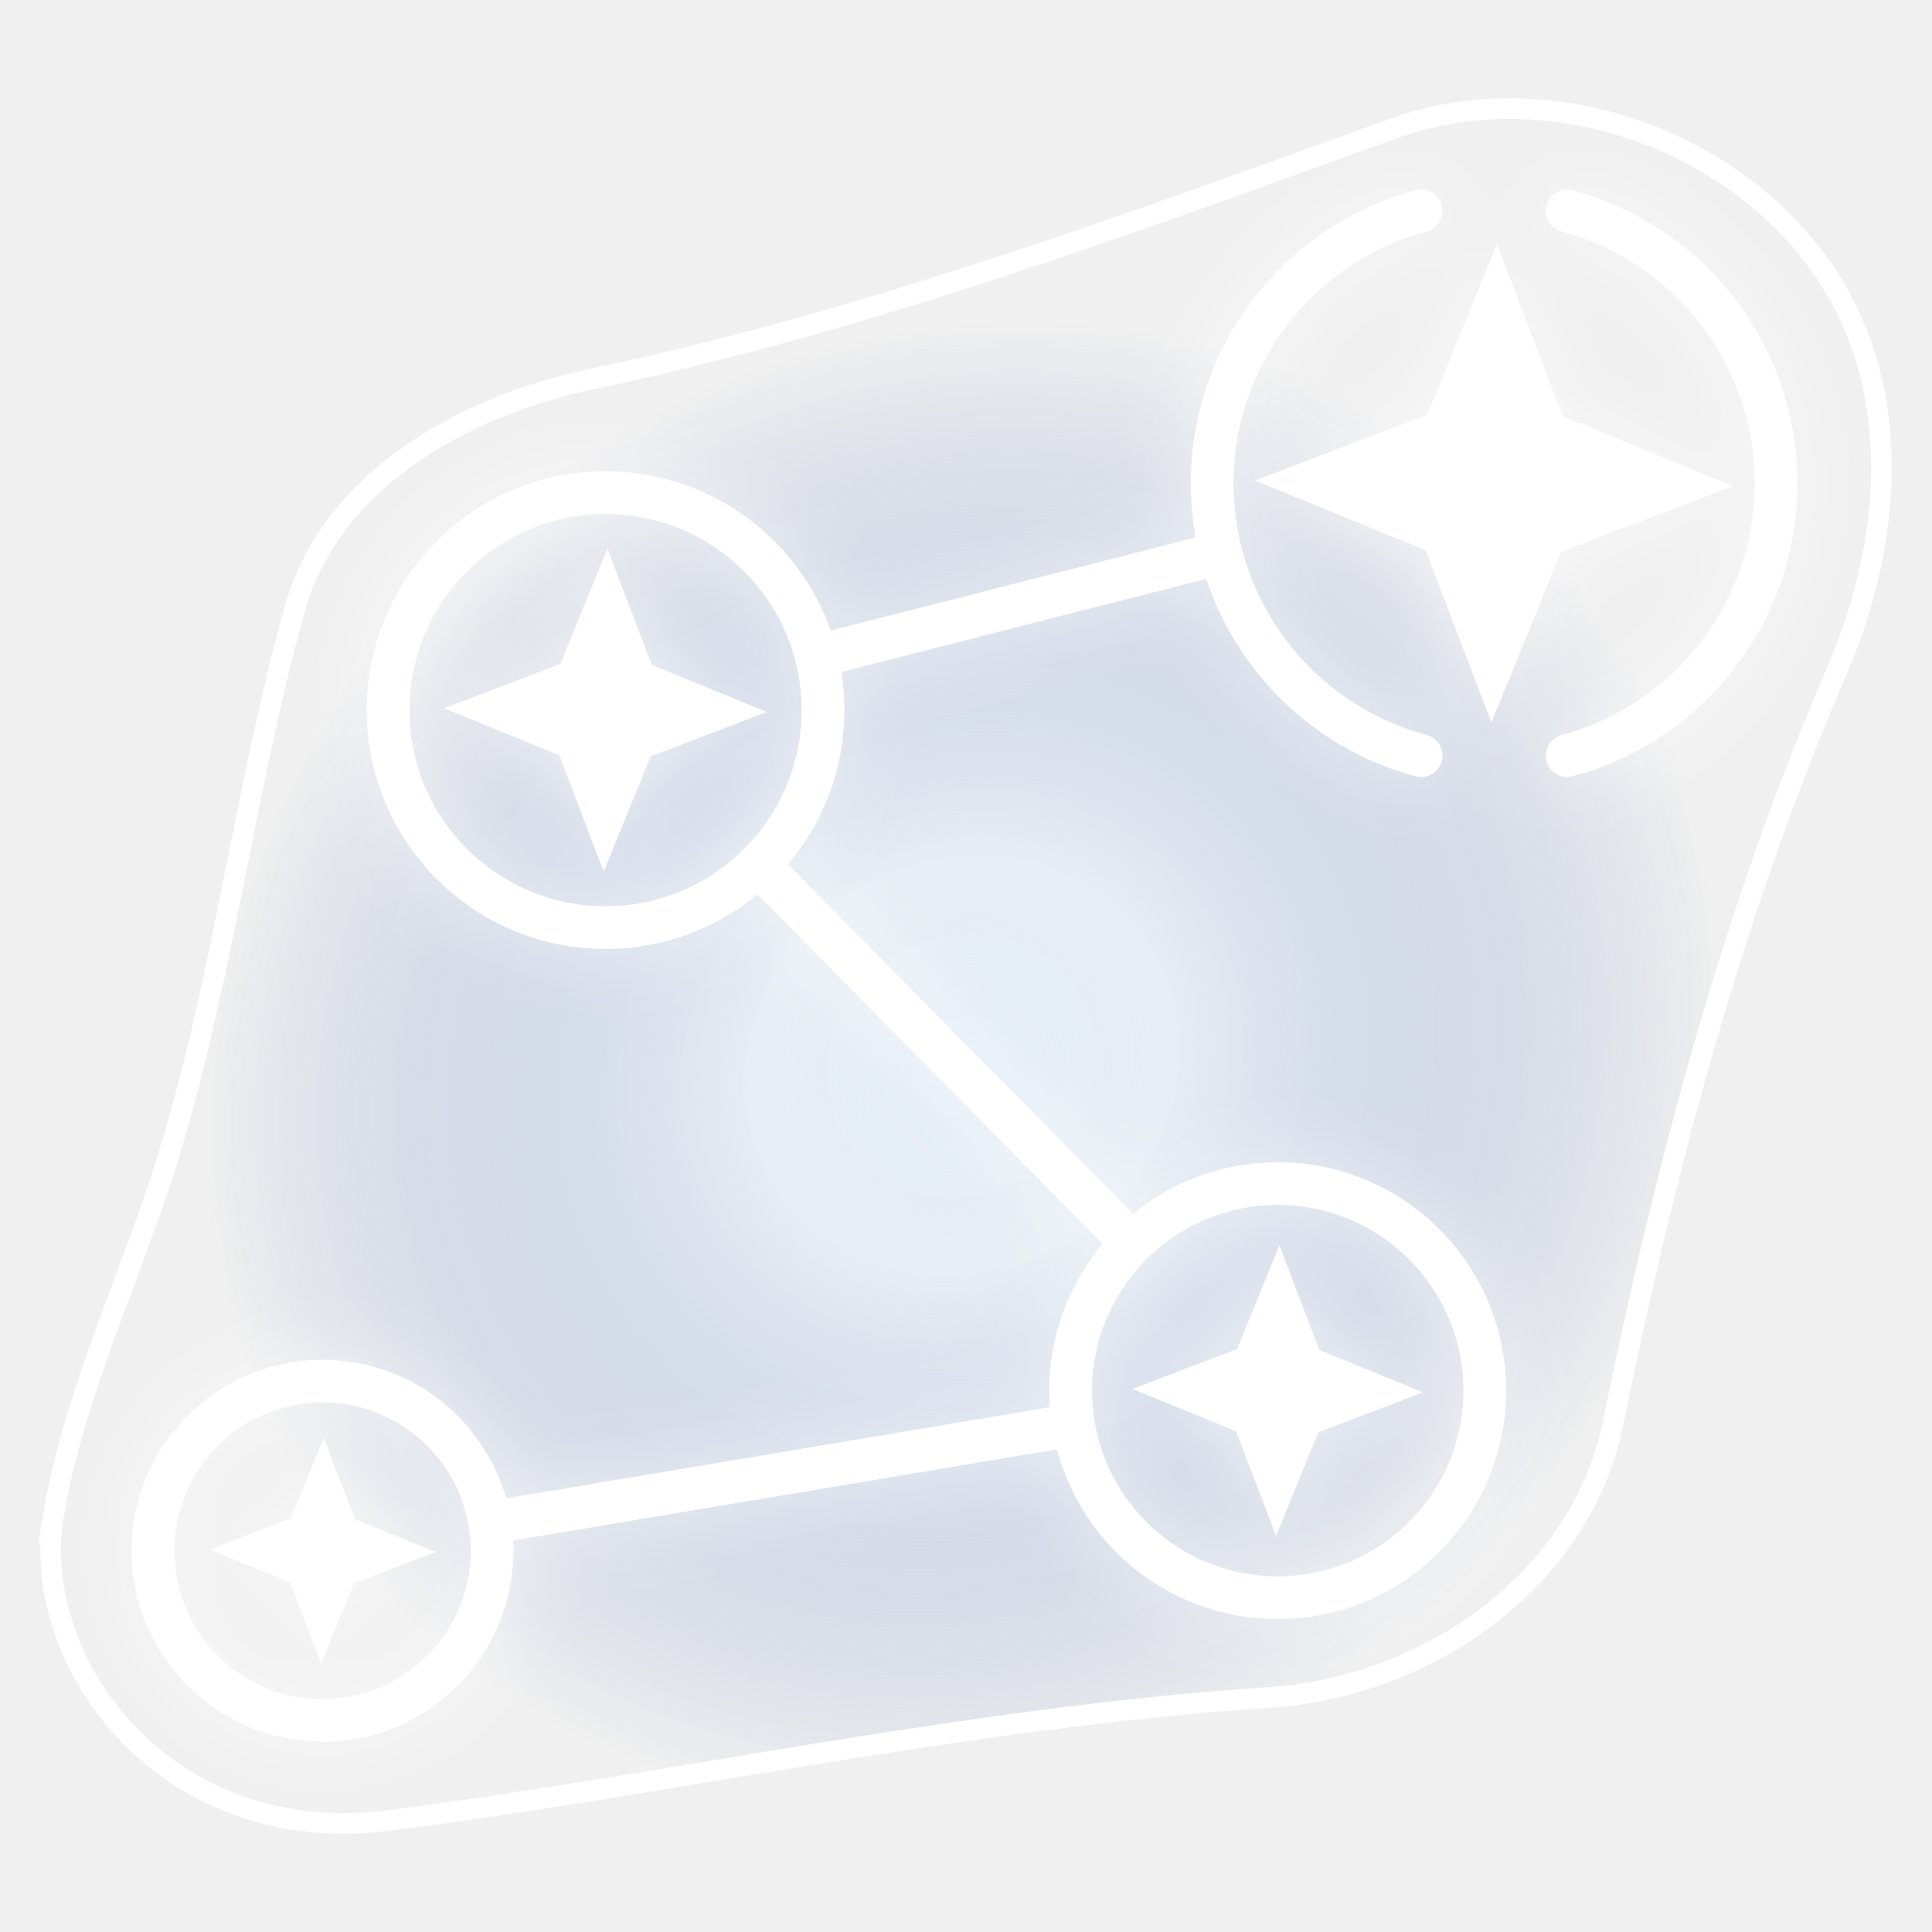
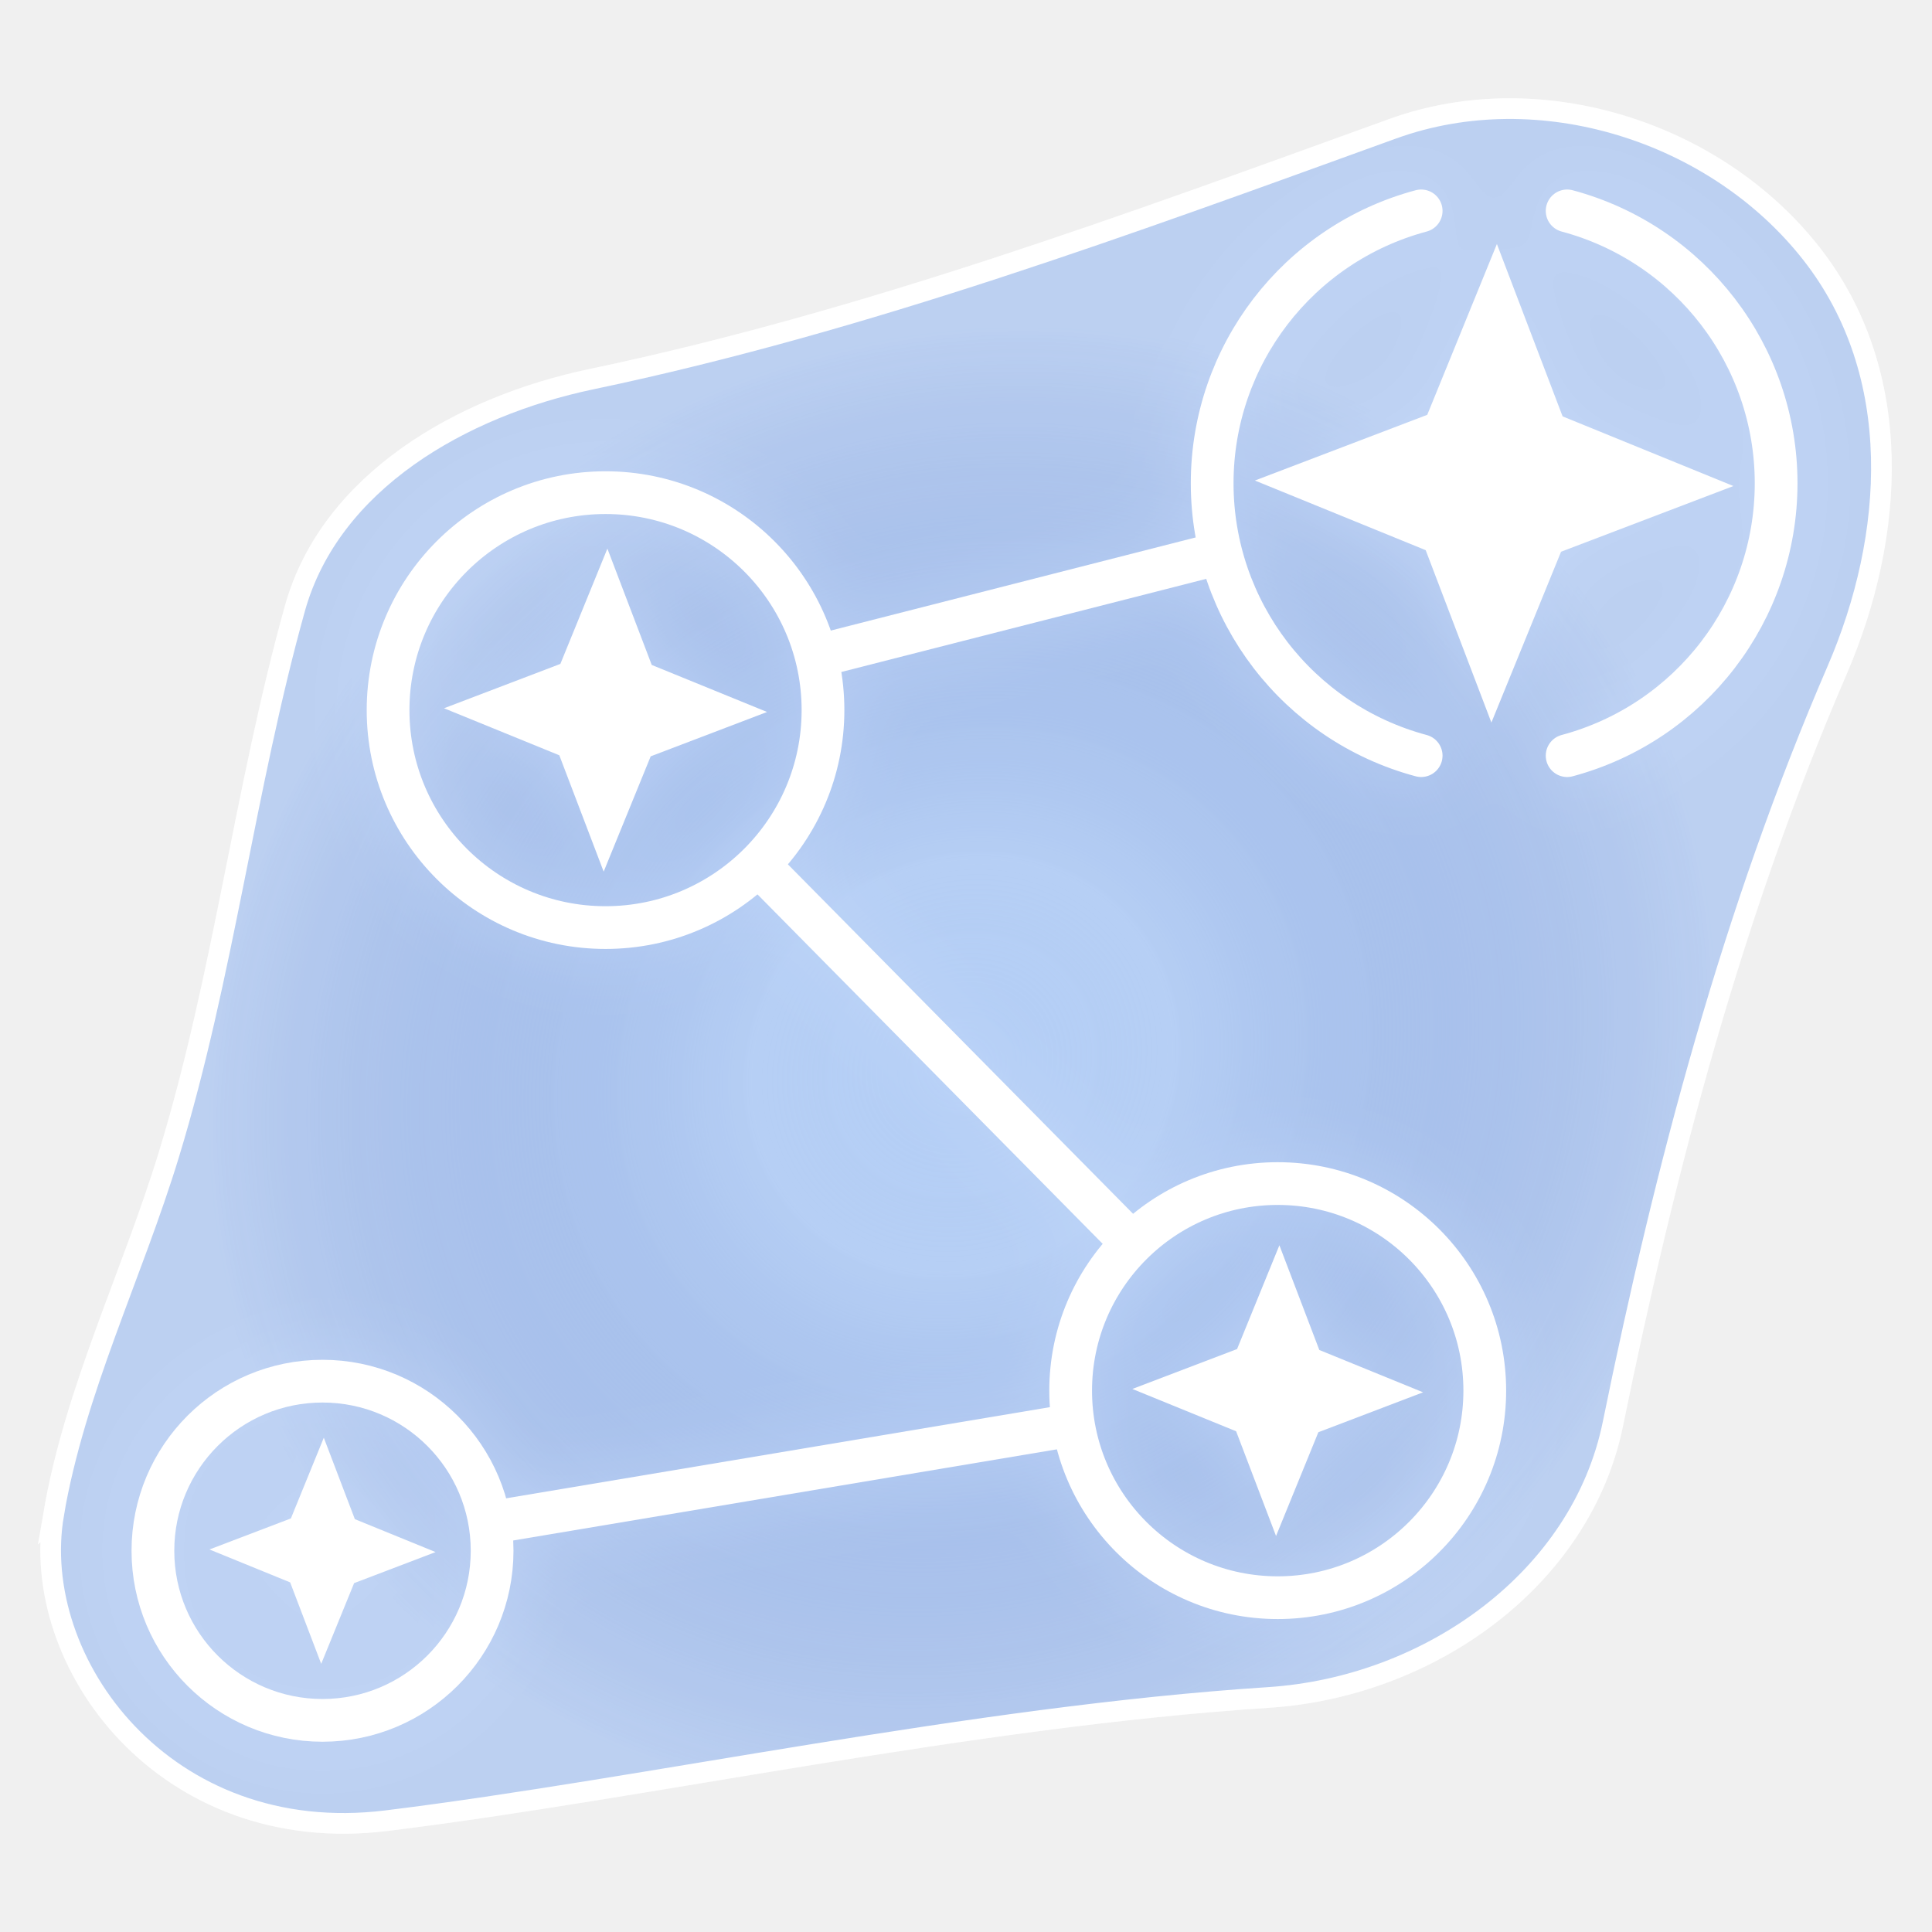
<svg xmlns="http://www.w3.org/2000/svg" xmlns:xlink="http://www.w3.org/1999/xlink" width="48mm" height="48mm" viewBox="0 0 48 48" version="1.1" id="svg1" xml:space="preserve">
  <defs id="defs1">
    <linearGradient id="linearGradient250">
      <stop style="stop-color:#e0ecf8;stop-opacity:0.739;" offset="0" id="stop250" />
      <stop style="stop-color:#e0ecf8;stop-opacity:0.574;" offset="0.278" id="stop252" />
      <stop style="stop-color:#4262b2;stop-opacity:0;" offset="1" id="stop251" />
    </linearGradient>
    <meshgradient id="meshgradient149" gradientUnits="userSpaceOnUse" x="120.705" y="106.234">
      <meshrow id="meshrow259">
        <meshpatch id="meshpatch259">
          <stop path="c 27.645,0  31.239,0  46.859,0" style="stop-color:#3b82f6;stop-opacity:1" id="stop259" />
          <stop path="c 0,14.629  3.644,22.153  0,43.888" style="stop-color:#5a2388;stop-opacity:1" id="stop260" />
          <stop path="c -33.294,4.555  -31.239,0  -46.859,0" style="stop-color:#3b82f6;stop-opacity:1" id="stop261" />
          <stop path="c 0,-14.629  0,-29.259  0,-43.888" style="stop-color:#5a2388;stop-opacity:1" id="stop262" />
        </meshpatch>
      </meshrow>
    </meshgradient>
    <radialGradient xlink:href="#linearGradient250" id="radialGradient251" cx="142.35" cy="131.957" fx="142.35" fy="131.957" r="23.429" gradientTransform="matrix(0.6702856,-0.5297131,0.4869293,0.616148,-15.63457,124.8245)" gradientUnits="userSpaceOnUse" />
    <filter style="color-interpolation-filters:sRGB" id="filter285" x="-0.066" y="-0.071" width="1.133" height="1.142">
      <feGaussianBlur stdDeviation="2.233" id="feGaussianBlur285" />
    </filter>
  </defs>
  <g id="layer1" transform="translate(-65.41669,-66.32513)">
    <g id="g262" transform="translate(1.410995,1.222842)">
      <g id="g251" transform="matrix(0.9707027,0,0,0.9707027,-51.90633,-35.31934)">
        <path style="fill:url(#meshgradient149);stroke-width:1.368" d="m 120.783,142.208 c 0.542,-3.172 2.012,-6.129 2.954,-9.217 1.399,-4.587 1.938,-9.364 3.221,-13.964 0.907,-3.252 4.274,-5.174 7.581,-5.868 7.036,-1.476 13.781,-3.975 20.522,-6.413 3.744,-1.354 8.25,0.061 10.709,3.194 2.418,3.082 2.139,7.242 0.661,10.665 -2.671,6.184 -4.399,12.714 -5.738,19.288 -0.809,3.972 -4.695,6.737 -8.811,7.005 -7.624,0.496 -15.946,2.337 -22.577,3.154 -5.678,0.699 -9.169,-4.048 -8.521,-7.845 z" id="path149" />
        <path style="fill:url(#radialGradient251);fill-opacity:1;stroke:#ffffff;stroke-width:0.529;stroke-dasharray:none;stroke-opacity:1" d="m 120.783,142.208 c 0.542,-3.172 2.012,-6.129 2.954,-9.217 1.399,-4.587 1.938,-9.364 3.221,-13.964 0.907,-3.252 4.274,-5.174 7.581,-5.868 7.036,-1.476 13.781,-3.975 20.522,-6.413 3.744,-1.354 8.25,0.061 10.709,3.194 2.418,3.082 2.139,7.242 0.661,10.665 -2.671,6.184 -4.399,12.714 -5.738,19.288 -0.809,3.972 -4.695,6.737 -8.811,7.005 -7.624,0.496 -15.946,2.337 -22.577,3.154 -5.678,0.699 -9.169,-4.048 -8.521,-7.845 z" id="path250" />
      </g>
      <g id="g285" transform="matrix(0.4013009,0,0,0.4013009,41.02192,42.95628)" style="filter:url(#filter285);opacity:0.586">
        <circle style="fill:none;stroke:#ffffff;stroke-width:2.646;stroke-linecap:round;stroke-linejoin:round;stroke-dasharray:none;stroke-opacity:1;paint-order:markers stroke fill" id="circle276" cx="77.24" cy="151.194" r="10.5" />
        <circle style="fill:none;stroke:#ffffff;stroke-width:2.646;stroke-linecap:round;stroke-linejoin:round;stroke-dasharray:none;stroke-opacity:1;paint-order:markers stroke fill" id="circle277" cx="136.377" cy="141.28" r="12.819" />
        <circle style="fill:none;stroke:#ffffff;stroke-width:2.646;stroke-linecap:round;stroke-linejoin:round;stroke-dasharray:none;stroke-opacity:1;paint-order:markers stroke fill" id="circle278" cx="94.762" cy="99.149" r="13.463" />
        <circle style="fill:none;stroke:#daaa00;stroke-width:2.646;stroke-linecap:round;stroke-linejoin:round;stroke-dasharray:none;stroke-opacity:0;paint-order:markers stroke fill" id="circle279" cx="149.777" cy="85.105" r="17.457" />
        <path style="fill:#f9f9f9;stroke:#ffffff;stroke-width:2.646;stroke-linecap:butt;stroke-linejoin:miter;stroke-dasharray:none;stroke-opacity:1" d="m 87.674,149.445 36.06,-6.045 m 3.635,-11.239 -23.022,-23.307 m 3.458,-13.034 25.057,-6.396" id="path279" />
        <path style="fill:none;stroke:#ffffff;stroke-width:2.646;stroke-linecap:round;stroke-linejoin:round;stroke-dasharray:none;stroke-opacity:1;paint-order:markers stroke fill" id="path280" d="m 145.258,101.968 a 17.457,17.457 0 0 1 -12.939,-16.863 17.457,17.457 0 0 1 12.939,-16.863" />
        <path style="fill:none;stroke:#ffffff;stroke-width:2.646;stroke-linecap:round;stroke-linejoin:round;stroke-dasharray:none;stroke-opacity:1;paint-order:markers stroke fill" id="path281" d="m -154.295,101.968 a 17.457,17.457 0 0 1 -12.939,-16.863 17.457,17.457 0 0 1 12.939,-16.863" transform="scale(-1,1)" />
        <path style="fill:#ffffff;fill-opacity:1;stroke:none;stroke-width:2.002;stroke-linecap:round;stroke-linejoin:round;stroke-dasharray:none;stroke-opacity:1;paint-order:markers stroke fill" id="path282" d="m 43.677,157.186 -3.078,-8.075 -8.002,-3.263 8.075,-3.078 3.263,-8.002 3.078,8.075 8.002,3.263 -8.075,3.078 z" transform="matrix(1.321503,0,0,1.321503,91.88705,-107.8033)" />
        <path style="fill:#ffffff;fill-opacity:1;stroke:none;stroke-width:2.966;stroke-linecap:round;stroke-linejoin:round;stroke-dasharray:none;stroke-opacity:1;paint-order:markers stroke fill" id="path283" d="m 43.677,157.186 -3.078,-8.075 -8.002,-3.263 8.075,-3.078 3.263,-8.002 3.078,8.075 8.002,3.263 -8.075,3.078 z" transform="matrix(0.8921275,0,0,0.8921275,55.68117,-31.08077)" />
        <path style="fill:#ffffff;fill-opacity:1;stroke:none;stroke-width:3.295;stroke-linecap:round;stroke-linejoin:round;stroke-dasharray:none;stroke-opacity:1;paint-order:markers stroke fill" id="path284" d="m 43.677,157.186 -3.078,-8.075 -8.002,-3.263 8.075,-3.078 3.263,-8.002 3.078,8.075 8.002,3.263 -8.075,3.078 z" transform="matrix(0.8029147,0,0,0.8029147,101.2048,24.0732)" />
        <path style="fill:#ffffff;fill-opacity:1;stroke:none;stroke-width:4.237;stroke-linecap:round;stroke-linejoin:round;stroke-dasharray:none;stroke-opacity:1;paint-order:markers stroke fill" id="path285" d="m 43.677,157.186 -3.078,-8.075 -8.002,-3.263 8.075,-3.078 3.263,-8.002 3.078,8.075 8.002,3.263 -8.075,3.078 z" transform="matrix(0.6244892,0,0,0.6244892,49.88329,60.03337)" />
      </g>
+       <g id="g310" transform="matrix(0.9707027,0,0,0.9707027,-51.90633,-35.31934)" style="fill:#3b82f6;fill-opacity:1;opacity:0.286">
+         <path style="fill:#3b82f6;stroke-width:1.368;fill-opacity:1" d="m 120.783,142.208 c 0.542,-3.172 2.012,-6.129 2.954,-9.217 1.399,-4.587 1.938,-9.364 3.221,-13.964 0.907,-3.252 4.274,-5.174 7.581,-5.868 7.036,-1.476 13.781,-3.975 20.522,-6.413 3.744,-1.354 8.25,0.061 10.709,3.194 2.418,3.082 2.139,7.242 0.661,10.665 -2.671,6.184 -4.399,12.714 -5.738,19.288 -0.809,3.972 -4.695,6.737 -8.811,7.005 -7.624,0.496 -15.946,2.337 -22.577,3.154 -5.678,0.699 -9.169,-4.048 -8.521,-7.845 z" id="path309" />
+         <path style="fill:#3b82f6;fill-opacity:1;stroke:#ffffff;stroke-width:0.529;stroke-dasharray:none;stroke-opacity:1" d="m 120.783,142.208 c 0.542,-3.172 2.012,-6.129 2.954,-9.217 1.399,-4.587 1.938,-9.364 3.221,-13.964 0.907,-3.252 4.274,-5.174 7.581,-5.868 7.036,-1.476 13.781,-3.975 20.522,-6.413 3.744,-1.354 8.25,0.061 10.709,3.194 2.418,3.082 2.139,7.242 0.661,10.665 -2.671,6.184 -4.399,12.714 -5.738,19.288 -0.809,3.972 -4.695,6.737 -8.811,7.005 -7.624,0.496 -15.946,2.337 -22.577,3.154 -5.678,0.699 -9.169,-4.048 -8.521,-7.845 z" id="path310" />
+       </g>
      <g id="g8" transform="matrix(0.4013009,0,0,0.4013009,41.02192,42.95628)">
        <circle style="fill:none;stroke:#ffffff;stroke-width:2.646;stroke-linecap:round;stroke-linejoin:round;stroke-dasharray:none;stroke-opacity:1;paint-order:markers stroke fill" id="path3" cx="77.24" cy="151.194" r="10.5" />
        <circle style="fill:none;stroke:#ffffff;stroke-width:2.646;stroke-linecap:round;stroke-linejoin:round;stroke-dasharray:none;stroke-opacity:1;paint-order:markers stroke fill" id="path3-2" cx="136.377" cy="141.28" r="12.819" />
        <circle style="fill:none;stroke:#ffffff;stroke-width:2.646;stroke-linecap:round;stroke-linejoin:round;stroke-dasharray:none;stroke-opacity:1;paint-order:markers stroke fill" id="circle3" cx="94.762" cy="99.149" r="13.463" />
        <circle style="fill:none;stroke:#daaa00;stroke-width:2.646;stroke-linecap:round;stroke-linejoin:round;stroke-dasharray:none;stroke-opacity:0;paint-order:markers stroke fill" id="circle4" cx="149.777" cy="85.105" r="17.457" />
        <path style="fill:#f9f9f9;stroke:#ffffff;stroke-width:2.646;stroke-linecap:butt;stroke-linejoin:miter;stroke-dasharray:none;stroke-opacity:1" d="m 87.674,149.445 36.06,-6.045 m 3.635,-11.239 -23.022,-23.307 m 3.458,-13.034 25.057,-6.396" id="path4" />
        <path style="fill:none;stroke:#ffffff;stroke-width:2.646;stroke-linecap:round;stroke-linejoin:round;stroke-dasharray:none;stroke-opacity:1;paint-order:markers stroke fill" id="circle5" d="m 145.258,101.968 a 17.457,17.457 0 0 1 -12.939,-16.863 17.457,17.457 0 0 1 12.939,-16.863" />
        <path style="fill:none;stroke:#ffffff;stroke-width:2.646;stroke-linecap:round;stroke-linejoin:round;stroke-dasharray:none;stroke-opacity:1;paint-order:markers stroke fill" id="path5" d="m -154.295,101.968 a 17.457,17.457 0 0 1 -12.939,-16.863 17.457,17.457 0 0 1 12.939,-16.863" transform="scale(-1,1)" />
        <path style="fill:#ffffff;fill-opacity:1;stroke:none;stroke-width:2.002;stroke-linecap:round;stroke-linejoin:round;stroke-dasharray:none;stroke-opacity:1;paint-order:markers stroke fill" id="path6" d="m 43.677,157.186 -3.078,-8.075 -8.002,-3.263 8.075,-3.078 3.263,-8.002 3.078,8.075 8.002,3.263 -8.075,3.078 z" transform="matrix(1.321503,0,0,1.321503,91.88705,-107.8033)" />
        <path style="fill:#ffffff;fill-opacity:1;stroke:none;stroke-width:2.966;stroke-linecap:round;stroke-linejoin:round;stroke-dasharray:none;stroke-opacity:1;paint-order:markers stroke fill" id="path7" d="m 43.677,157.186 -3.078,-8.075 -8.002,-3.263 8.075,-3.078 3.263,-8.002 3.078,8.075 8.002,3.263 -8.075,3.078 z" transform="matrix(0.8921275,0,0,0.8921275,55.68117,-31.08077)" />
        <path style="fill:#ffffff;fill-opacity:1;stroke:none;stroke-width:3.295;stroke-linecap:round;stroke-linejoin:round;stroke-dasharray:none;stroke-opacity:1;paint-order:markers stroke fill" id="path7-7" d="m 43.677,157.186 -3.078,-8.075 -8.002,-3.263 8.075,-3.078 3.263,-8.002 3.078,8.075 8.002,3.263 -8.075,3.078 z" transform="matrix(0.8029147,0,0,0.8029147,101.2048,24.0732)" />
        <path style="fill:#ffffff;fill-opacity:1;stroke:none;stroke-width:4.237;stroke-linecap:round;stroke-linejoin:round;stroke-dasharray:none;stroke-opacity:1;paint-order:markers stroke fill" id="path8" d="m 43.677,157.186 -3.078,-8.075 -8.002,-3.263 8.075,-3.078 3.263,-8.002 3.078,8.075 8.002,3.263 -8.075,3.078 z" transform="matrix(0.6244892,0,0,0.6244892,49.88329,60.03337)" />
      </g>
    </g>
  </g>
</svg>
